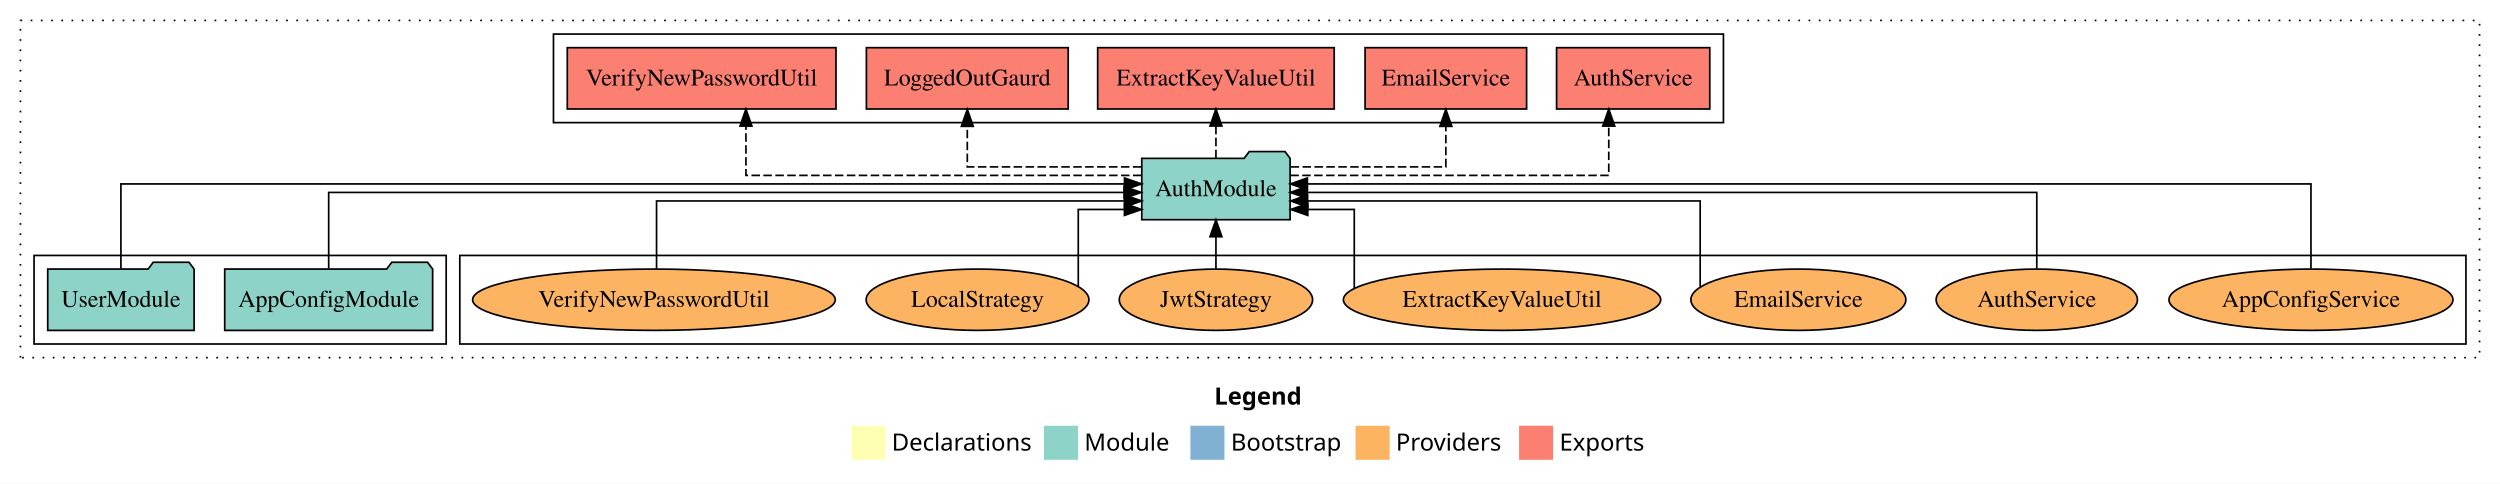
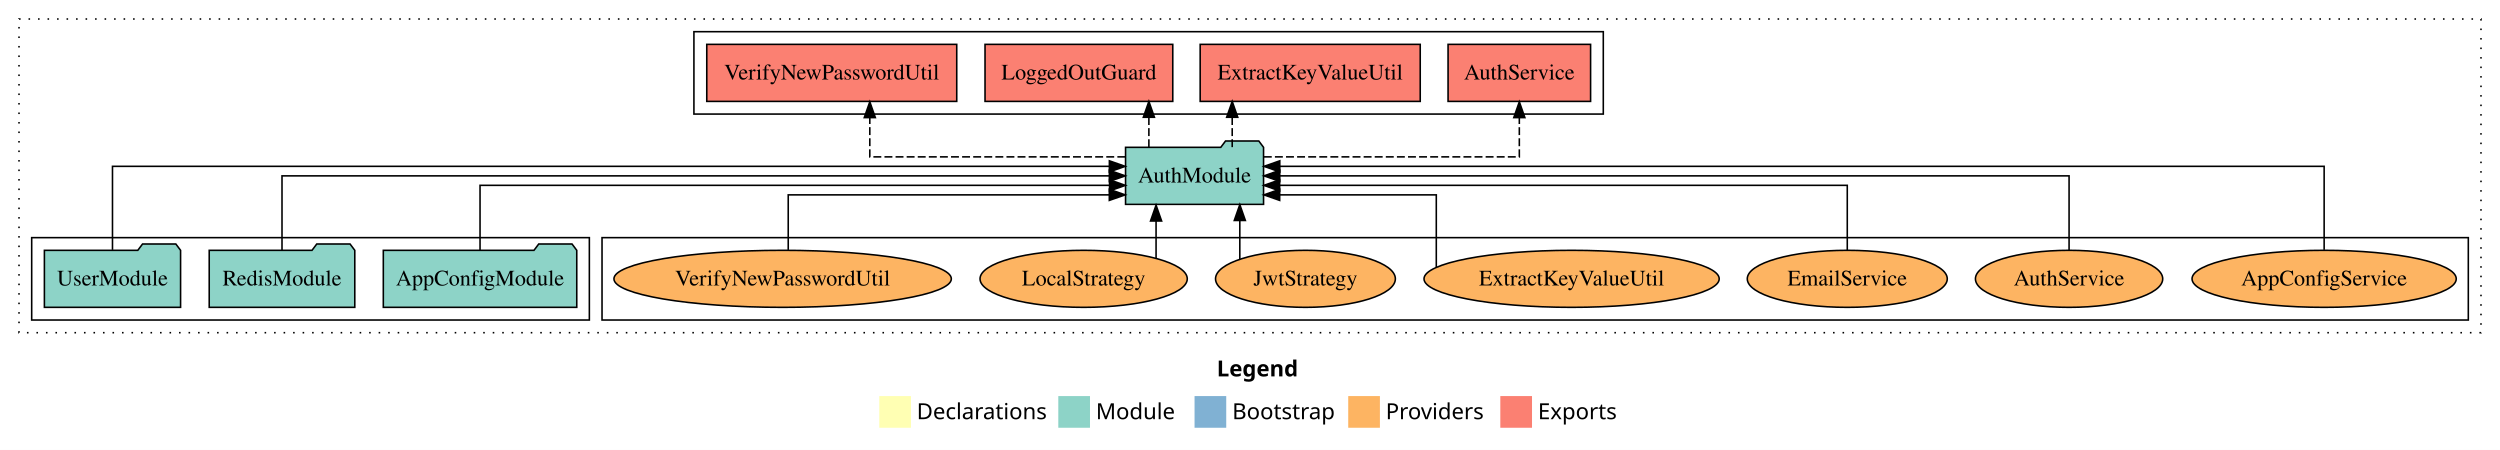
- <svg xmlns="http://www.w3.org/2000/svg" width="1468pt" height="284pt" viewBox="0.00 0.00 1468.00 284.00">
+ <svg xmlns="http://www.w3.org/2000/svg" width="1578pt" height="284pt" viewBox="0.00 0.00 1578.00 284.00">
  <g id="graph0" class="graph" transform="scale(1 1) rotate(0) translate(4 280)">
-     <polygon fill="white" stroke="transparent" points="-4,4 -4,-280 1464,-280 1464,4 -4,4" />
-     <text text-anchor="start" x="709.01" y="-42.4" font-family="sans-serif" font-weight="bold" font-size="14.00">Legend</text>
-     <polygon fill="#ffffb3" stroke="transparent" points="496,-10 496,-30 516,-30 516,-10 496,-10" />
-     <text text-anchor="start" x="519.63" y="-15.4" font-family="sans-serif" font-size="14.00">  Declarations</text>
-     <polygon fill="#8dd3c7" stroke="transparent" points="609,-10 609,-30 629,-30 629,-10 609,-10" />
-     <text text-anchor="start" x="632.73" y="-15.4" font-family="sans-serif" font-size="14.00">  Module</text>
-     <polygon fill="#80b1d3" stroke="transparent" points="695,-10 695,-30 715,-30 715,-10 695,-10" />
-     <text text-anchor="start" x="718.78" y="-15.4" font-family="sans-serif" font-size="14.00">  Bootstrap</text>
-     <polygon fill="#fdb462" stroke="transparent" points="792,-10 792,-30 812,-30 812,-10 792,-10" />
-     <text text-anchor="start" x="815.67" y="-15.4" font-family="sans-serif" font-size="14.00">  Providers</text>
-     <polygon fill="#fb8072" stroke="transparent" points="888,-10 888,-30 908,-30 908,-10 888,-10" />
-     <text text-anchor="start" x="911.73" y="-15.4" font-family="sans-serif" font-size="14.00">  Exports</text>
+     <polygon fill="white" stroke="transparent" points="-4,4 -4,-280 1574,-280 1574,4 -4,4" />
+     <text text-anchor="start" x="764.01" y="-42.4" font-family="sans-serif" font-weight="bold" font-size="14.00">Legend</text>
+     <polygon fill="#ffffb3" stroke="transparent" points="551,-10 551,-30 571,-30 571,-10 551,-10" />
+     <text text-anchor="start" x="574.63" y="-15.4" font-family="sans-serif" font-size="14.00">  Declarations</text>
+     <polygon fill="#8dd3c7" stroke="transparent" points="664,-10 664,-30 684,-30 684,-10 664,-10" />
+     <text text-anchor="start" x="687.73" y="-15.4" font-family="sans-serif" font-size="14.00">  Module</text>
+     <polygon fill="#80b1d3" stroke="transparent" points="750,-10 750,-30 770,-30 770,-10 750,-10" />
+     <text text-anchor="start" x="773.78" y="-15.4" font-family="sans-serif" font-size="14.00">  Bootstrap</text>
+     <polygon fill="#fdb462" stroke="transparent" points="847,-10 847,-30 867,-30 867,-10 847,-10" />
+     <text text-anchor="start" x="870.67" y="-15.4" font-family="sans-serif" font-size="14.00">  Providers</text>
+     <polygon fill="#fb8072" stroke="transparent" points="943,-10 943,-30 963,-30 963,-10 943,-10" />
+     <text text-anchor="start" x="966.73" y="-15.4" font-family="sans-serif" font-size="14.00">  Exports</text>
    <g id="clust1" class="cluster">
-       <polygon fill="none" stroke="black" stroke-dasharray="1,5" points="8,-70 8,-268 1452,-268 1452,-70 8,-70" />
+       <polygon fill="none" stroke="black" stroke-dasharray="1,5" points="8,-70 8,-268 1562,-268 1562,-70 8,-70" />
+     </g>
+     <g id="clust6" class="cluster">
+       <polygon fill="none" stroke="black" points="376,-78 376,-130 1554,-130 1554,-78 376,-78" />
    </g>
    <g id="clust4" class="cluster">
-       <polygon fill="none" stroke="black" points="321,-208 321,-260 1008,-260 1008,-208 321,-208" />
-     </g>
-     <g id="clust6" class="cluster">
-       <polygon fill="none" stroke="black" points="266,-78 266,-130 1444,-130 1444,-78 266,-78" />
+       <polygon fill="none" stroke="black" points="434,-208 434,-260 1008,-260 1008,-208 434,-208" />
    </g>
    <g id="clust3" class="cluster">
-       <polygon fill="none" stroke="black" points="16,-78 16,-130 258,-130 258,-78 16,-78" />
+       <polygon fill="none" stroke="black" points="16,-78 16,-130 368,-130 368,-78 16,-78" />
    </g>
    <g id="node1" class="node">
-       <polygon fill="#8dd3c7" stroke="black" points="250.05,-122 247.05,-126 226.05,-126 223.05,-122 127.95,-122 127.95,-86 250.05,-86 250.05,-122" />
-       <text text-anchor="middle" x="189" y="-99.8" font-family="Times,serif" font-size="14.00">AppConfigModule</text>
+       <polygon fill="#8dd3c7" stroke="black" points="360.05,-122 357.05,-126 336.05,-126 333.05,-122 237.95,-122 237.95,-86 360.05,-86 360.05,-122" />
+       <text text-anchor="middle" x="299" y="-99.8" font-family="Times,serif" font-size="14.00">AppConfigModule</text>
+     </g>
+     <g id="node4" class="node">
+       <polygon fill="#8dd3c7" stroke="black" points="793.55,-187 790.55,-191 769.55,-191 766.55,-187 706.45,-187 706.45,-151 793.55,-151 793.55,-187" />
+       <text text-anchor="middle" x="750" y="-164.8" font-family="Times,serif" font-size="14.00">AuthModule</text>
+     </g>
+     <g id="edge1" class="edge">
+       <path fill="none" stroke="black" d="M299,-122.02C299,-139.37 299,-163 299,-163 299,-163 696.35,-163 696.35,-163" />
+       <polygon fill="black" stroke="black" points="696.35,-166.5 706.35,-163 696.35,-159.5 696.35,-166.5" />
+     </g>
+     <g id="node2" class="node">
+       <polygon fill="#8dd3c7" stroke="black" points="219.94,-122 216.94,-126 195.94,-126 192.94,-122 128.06,-122 128.06,-86 219.94,-86 219.94,-122" />
+       <text text-anchor="middle" x="174" y="-99.8" font-family="Times,serif" font-size="14.00">RedisModule</text>
+     </g>
+     <g id="edge2" class="edge">
+       <path fill="none" stroke="black" d="M174,-122.11C174,-141.34 174,-169 174,-169 174,-169 696.23,-169 696.23,-169" />
+       <polygon fill="black" stroke="black" points="696.23,-172.5 706.23,-169 696.23,-165.5 696.23,-172.5" />
    </g>
    <g id="node3" class="node">
-       <polygon fill="#8dd3c7" stroke="black" points="753.55,-187 750.55,-191 729.55,-191 726.55,-187 666.45,-187 666.45,-151 753.55,-151 753.55,-187" />
-       <text text-anchor="middle" x="710" y="-164.8" font-family="Times,serif" font-size="14.00">AuthModule</text>
-     </g>
-     <g id="edge1" class="edge">
-       <path fill="none" stroke="black" d="M189,-122.22C189,-140.83 189,-167 189,-167 189,-167 656.03,-167 656.03,-167" />
-       <polygon fill="black" stroke="black" points="656.03,-170.5 666.03,-167 656.03,-163.5 656.03,-170.5" />
-     </g>
-     <g id="node2" class="node">
      <polygon fill="#8dd3c7" stroke="black" points="109.98,-122 106.98,-126 85.98,-126 82.98,-122 24.02,-122 24.02,-86 109.98,-86 109.98,-122" />
      <text text-anchor="middle" x="67" y="-99.8" font-family="Times,serif" font-size="14.00">UserModule</text>
    </g>
-     <g id="edge2" class="edge">
-       <path fill="none" stroke="black" d="M67,-122.22C67,-142.37 67,-172 67,-172 67,-172 656.31,-172 656.31,-172" />
-       <polygon fill="black" stroke="black" points="656.31,-175.5 666.31,-172 656.31,-168.5 656.31,-175.5" />
+     <g id="edge3" class="edge">
+       <path fill="none" stroke="black" d="M67,-122.28C67,-143.32 67,-175 67,-175 67,-175 696.24,-175 696.24,-175" />
+       <polygon fill="black" stroke="black" points="696.24,-178.5 706.24,-175 696.24,-171.5 696.24,-178.5" />
    </g>
-     <g id="node4" class="node">
+     <g id="node5" class="node">
      <polygon fill="#fb8072" stroke="black" points="999.98,-252 910.02,-252 910.02,-216 999.98,-216 999.98,-252" />
      <text text-anchor="middle" x="955" y="-229.8" font-family="Times,serif" font-size="14.00">AuthService </text>
    </g>
-     <g id="edge3" class="edge">
-       <path fill="none" stroke="black" stroke-dasharray="5,2" d="M753.66,-177C820.53,-177 940.67,-177 940.67,-177 940.67,-177 940.67,-205.96 940.67,-205.96" />
-       <polygon fill="black" stroke="black" points="937.17,-205.96 940.67,-215.96 944.17,-205.96 937.17,-205.96" />
-     </g>
-     <g id="node5" class="node">
-       <polygon fill="#fb8072" stroke="black" points="892.42,-252 797.58,-252 797.58,-216 892.42,-216 892.42,-252" />
-       <text text-anchor="middle" x="845" y="-229.8" font-family="Times,serif" font-size="14.00">EmailService </text>
-     </g>
    <g id="edge4" class="edge">
-       <path fill="none" stroke="black" stroke-dasharray="5,2" d="M753.83,-182C793.25,-182 845,-182 845,-182 845,-182 845,-205.81 845,-205.81" />
-       <polygon fill="black" stroke="black" points="841.5,-205.81 845,-215.81 848.5,-205.81 841.5,-205.81" />
+       <path fill="none" stroke="black" stroke-dasharray="5,2" d="M793.73,-181C853.93,-181 955,-181 955,-181 955,-181 955,-205.76 955,-205.76" />
+       <polygon fill="black" stroke="black" points="951.5,-205.76 955,-215.76 958.5,-205.76 951.5,-205.76" />
    </g>
    <g id="node6" class="node">
-       <polygon fill="#fb8072" stroke="black" points="779.45,-252 640.55,-252 640.55,-216 779.45,-216 779.45,-252" />
-       <text text-anchor="middle" x="710" y="-229.8" font-family="Times,serif" font-size="14.00">ExtractKeyValueUtil </text>
+       <polygon fill="#fb8072" stroke="black" points="892.45,-252 753.55,-252 753.55,-216 892.45,-216 892.45,-252" />
+       <text text-anchor="middle" x="823" y="-229.8" font-family="Times,serif" font-size="14.00">ExtractKeyValueUtil </text>
    </g>
    <g id="edge5" class="edge">
-       <path fill="none" stroke="black" stroke-dasharray="5,2" d="M710,-187.11C710,-187.11 710,-205.99 710,-205.99" />
-       <polygon fill="black" stroke="black" points="706.5,-205.99 710,-215.99 713.5,-205.99 706.5,-205.99" />
+       <path fill="none" stroke="black" stroke-dasharray="5,2" d="M773.77,-187.11C773.77,-187.11 773.77,-205.99 773.77,-205.99" />
+       <polygon fill="black" stroke="black" points="770.27,-205.99 773.77,-215.99 777.27,-205.99 770.27,-205.99" />
    </g>
    <g id="node7" class="node">
-       <polygon fill="#fb8072" stroke="black" points="623.25,-252 504.75,-252 504.75,-216 623.25,-216 623.25,-252" />
-       <text text-anchor="middle" x="564" y="-229.8" font-family="Times,serif" font-size="14.00">LoggedOutGaurd </text>
+       <polygon fill="#fb8072" stroke="black" points="736.25,-252 617.75,-252 617.75,-216 736.25,-216 736.25,-252" />
+       <text text-anchor="middle" x="677" y="-229.8" font-family="Times,serif" font-size="14.00">LoggedOutGuard </text>
    </g>
    <g id="edge6" class="edge">
-       <path fill="none" stroke="black" stroke-dasharray="5,2" d="M666.2,-182C623.19,-182 564,-182 564,-182 564,-182 564,-205.81 564,-205.81" />
-       <polygon fill="black" stroke="black" points="560.5,-205.81 564,-215.81 567.5,-205.81 560.5,-205.81" />
+       <path fill="none" stroke="black" stroke-dasharray="5,2" d="M721.17,-187.11C721.17,-187.11 721.17,-205.99 721.17,-205.99" />
+       <polygon fill="black" stroke="black" points="717.67,-205.99 721.17,-215.99 724.67,-205.99 717.67,-205.99" />
    </g>
    <g id="node8" class="node">
-       <polygon fill="#fb8072" stroke="black" points="486.89,-252 329.11,-252 329.11,-216 486.89,-216 486.89,-252" />
-       <text text-anchor="middle" x="408" y="-229.8" font-family="Times,serif" font-size="14.00">VerifyNewPasswordUtil </text>
+       <polygon fill="#fb8072" stroke="black" points="599.89,-252 442.11,-252 442.11,-216 599.89,-216 599.89,-252" />
+       <text text-anchor="middle" x="521" y="-229.8" font-family="Times,serif" font-size="14.00">VerifyNewPasswordUtil </text>
    </g>
    <g id="edge7" class="edge">
-       <path fill="none" stroke="black" stroke-dasharray="5,2" d="M666.27,-177C588.45,-177 434.02,-177 434.02,-177 434.02,-177 434.02,-205.96 434.02,-205.96" />
-       <polygon fill="black" stroke="black" points="430.52,-205.96 434.02,-215.96 437.52,-205.96 430.52,-205.96" />
+       <path fill="none" stroke="black" stroke-dasharray="5,2" d="M706.28,-181C646.08,-181 545.02,-181 545.02,-181 545.02,-181 545.02,-205.76 545.02,-205.76" />
+       <polygon fill="black" stroke="black" points="541.52,-205.76 545.02,-215.76 548.52,-205.76 541.52,-205.76" />
    </g>
    <g id="node9" class="node">
-       <ellipse fill="#fdb462" stroke="black" cx="1353" cy="-104" rx="83.39" ry="18" />
-       <text text-anchor="middle" x="1353" y="-99.8" font-family="Times,serif" font-size="14.00">AppConfigService</text>
+       <ellipse fill="#fdb462" stroke="black" cx="1463" cy="-104" rx="83.39" ry="18" />
+       <text text-anchor="middle" x="1463" y="-99.8" font-family="Times,serif" font-size="14.00">AppConfigService</text>
    </g>
    <g id="edge8" class="edge">
-       <path fill="none" stroke="black" d="M1353,-122.22C1353,-142.37 1353,-172 1353,-172 1353,-172 763.69,-172 763.69,-172" />
-       <polygon fill="black" stroke="black" points="763.69,-168.5 753.69,-172 763.69,-175.5 763.69,-168.5" />
+       <path fill="none" stroke="black" d="M1463,-122.28C1463,-143.32 1463,-175 1463,-175 1463,-175 803.8,-175 803.8,-175" />
+       <polygon fill="black" stroke="black" points="803.8,-171.5 793.8,-175 803.8,-178.5 803.8,-171.5" />
    </g>
    <g id="node10" class="node">
-       <ellipse fill="#fdb462" stroke="black" cx="1192" cy="-104" rx="59.11" ry="18" />
-       <text text-anchor="middle" x="1192" y="-99.8" font-family="Times,serif" font-size="14.00">AuthService</text>
+       <ellipse fill="#fdb462" stroke="black" cx="1302" cy="-104" rx="59.11" ry="18" />
+       <text text-anchor="middle" x="1302" y="-99.8" font-family="Times,serif" font-size="14.00">AuthService</text>
    </g>
    <g id="edge9" class="edge">
-       <path fill="none" stroke="black" d="M1192,-122.22C1192,-140.83 1192,-167 1192,-167 1192,-167 763.62,-167 763.62,-167" />
-       <polygon fill="black" stroke="black" points="763.62,-163.5 753.62,-167 763.62,-170.5 763.62,-163.5" />
+       <path fill="none" stroke="black" d="M1302,-122.11C1302,-141.34 1302,-169 1302,-169 1302,-169 803.78,-169 803.78,-169" />
+       <polygon fill="black" stroke="black" points="803.78,-165.5 793.78,-169 803.78,-172.5 803.78,-165.5" />
    </g>
    <g id="node11" class="node">
-       <ellipse fill="#fdb462" stroke="black" cx="1052" cy="-104" rx="63.12" ry="18" />
-       <text text-anchor="middle" x="1052" y="-99.8" font-family="Times,serif" font-size="14.00">EmailService</text>
+       <ellipse fill="#fdb462" stroke="black" cx="1162" cy="-104" rx="63.12" ry="18" />
+       <text text-anchor="middle" x="1162" y="-99.8" font-family="Times,serif" font-size="14.00">EmailService</text>
    </g>
    <g id="edge10" class="edge">
-       <path fill="none" stroke="black" d="M994.34,-111.58C994.34,-127.3 994.34,-162 994.34,-162 994.34,-162 763.8,-162 763.8,-162" />
-       <polygon fill="black" stroke="black" points="763.81,-158.5 753.8,-162 763.8,-165.5 763.81,-158.5" />
+       <path fill="none" stroke="black" d="M1162,-122.02C1162,-139.37 1162,-163 1162,-163 1162,-163 803.7,-163 803.7,-163" />
+       <polygon fill="black" stroke="black" points="803.7,-159.5 793.7,-163 803.7,-166.5 803.7,-159.5" />
    </g>
    <g id="node12" class="node">
-       <ellipse fill="#fdb462" stroke="black" cx="878" cy="-104" rx="93.17" ry="18" />
-       <text text-anchor="middle" x="878" y="-99.8" font-family="Times,serif" font-size="14.00">ExtractKeyValueUtil</text>
+       <ellipse fill="#fdb462" stroke="black" cx="988" cy="-104" rx="93.17" ry="18" />
+       <text text-anchor="middle" x="988" y="-99.8" font-family="Times,serif" font-size="14.00">ExtractKeyValueUtil</text>
    </g>
    <g id="edge11" class="edge">
-       <path fill="none" stroke="black" d="M791.23,-110.93C791.23,-125.3 791.23,-157 791.23,-157 791.23,-157 763.94,-157 763.94,-157" />
-       <polygon fill="black" stroke="black" points="763.94,-153.5 753.94,-157 763.94,-160.5 763.94,-153.5" />
+       <path fill="none" stroke="black" d="M902.59,-111.37C902.59,-125.93 902.59,-157 902.59,-157 902.59,-157 803.73,-157 803.73,-157" />
+       <polygon fill="black" stroke="black" points="803.73,-153.5 793.73,-157 803.73,-160.5 803.73,-153.5" />
    </g>
    <g id="node13" class="node">
-       <ellipse fill="#fdb462" stroke="black" cx="710" cy="-104" rx="56.76" ry="18" />
-       <text text-anchor="middle" x="710" y="-99.8" font-family="Times,serif" font-size="14.00">JwtStrategy</text>
+       <ellipse fill="#fdb462" stroke="black" cx="820" cy="-104" rx="56.76" ry="18" />
+       <text text-anchor="middle" x="820" y="-99.8" font-family="Times,serif" font-size="14.00">JwtStrategy</text>
    </g>
    <g id="edge12" class="edge">
-       <path fill="none" stroke="black" d="M710,-122.11C710,-122.11 710,-140.99 710,-140.99" />
-       <polygon fill="black" stroke="black" points="706.5,-140.99 710,-150.99 713.5,-140.99 706.5,-140.99" />
+       <path fill="none" stroke="black" d="M778.57,-116.53C778.57,-116.53 778.57,-140.85 778.57,-140.85" />
+       <polygon fill="black" stroke="black" points="775.07,-140.85 778.57,-150.85 782.07,-140.85 775.07,-140.85" />
    </g>
    <g id="node14" class="node">
-       <ellipse fill="#fdb462" stroke="black" cx="570" cy="-104" rx="65.41" ry="18" />
-       <text text-anchor="middle" x="570" y="-99.8" font-family="Times,serif" font-size="14.00">LocalStrategy</text>
+       <ellipse fill="#fdb462" stroke="black" cx="680" cy="-104" rx="65.41" ry="18" />
+       <text text-anchor="middle" x="680" y="-99.8" font-family="Times,serif" font-size="14.00">LocalStrategy</text>
    </g>
    <g id="edge13" class="edge">
-       <path fill="none" stroke="black" d="M629.16,-111.82C629.16,-126.56 629.16,-157 629.16,-157 629.16,-157 656.27,-157 656.27,-157" />
-       <polygon fill="black" stroke="black" points="656.27,-160.5 666.27,-157 656.27,-153.5 656.27,-160.5" />
+       <path fill="none" stroke="black" d="M725.71,-116.84C725.71,-116.84 725.71,-140.52 725.71,-140.52" />
+       <polygon fill="black" stroke="black" points="722.21,-140.52 725.71,-150.52 729.21,-140.52 722.21,-140.52" />
    </g>
    <g id="node15" class="node">
-       <ellipse fill="#fdb462" stroke="black" cx="380" cy="-104" rx="106.49" ry="18" />
-       <text text-anchor="middle" x="380" y="-99.8" font-family="Times,serif" font-size="14.00">VerifyNewPasswordUtil</text>
+       <ellipse fill="#fdb462" stroke="black" cx="490" cy="-104" rx="106.49" ry="18" />
+       <text text-anchor="middle" x="490" y="-99.8" font-family="Times,serif" font-size="14.00">VerifyNewPasswordUtil</text>
    </g>
    <g id="edge14" class="edge">
-       <path fill="none" stroke="black" d="M381.53,-122.03C381.53,-139.06 381.53,-162 381.53,-162 381.53,-162 656.38,-162 656.38,-162" />
-       <polygon fill="black" stroke="black" points="656.38,-165.5 666.38,-162 656.38,-158.5 656.38,-165.5" />
+       <path fill="none" stroke="black" d="M493.53,-122.24C493.53,-137.57 493.53,-157 493.53,-157 493.53,-157 696.2,-157 696.2,-157" />
+       <polygon fill="black" stroke="black" points="696.2,-160.5 706.2,-157 696.2,-153.5 696.2,-160.5" />
    </g>
  </g>
</svg>
